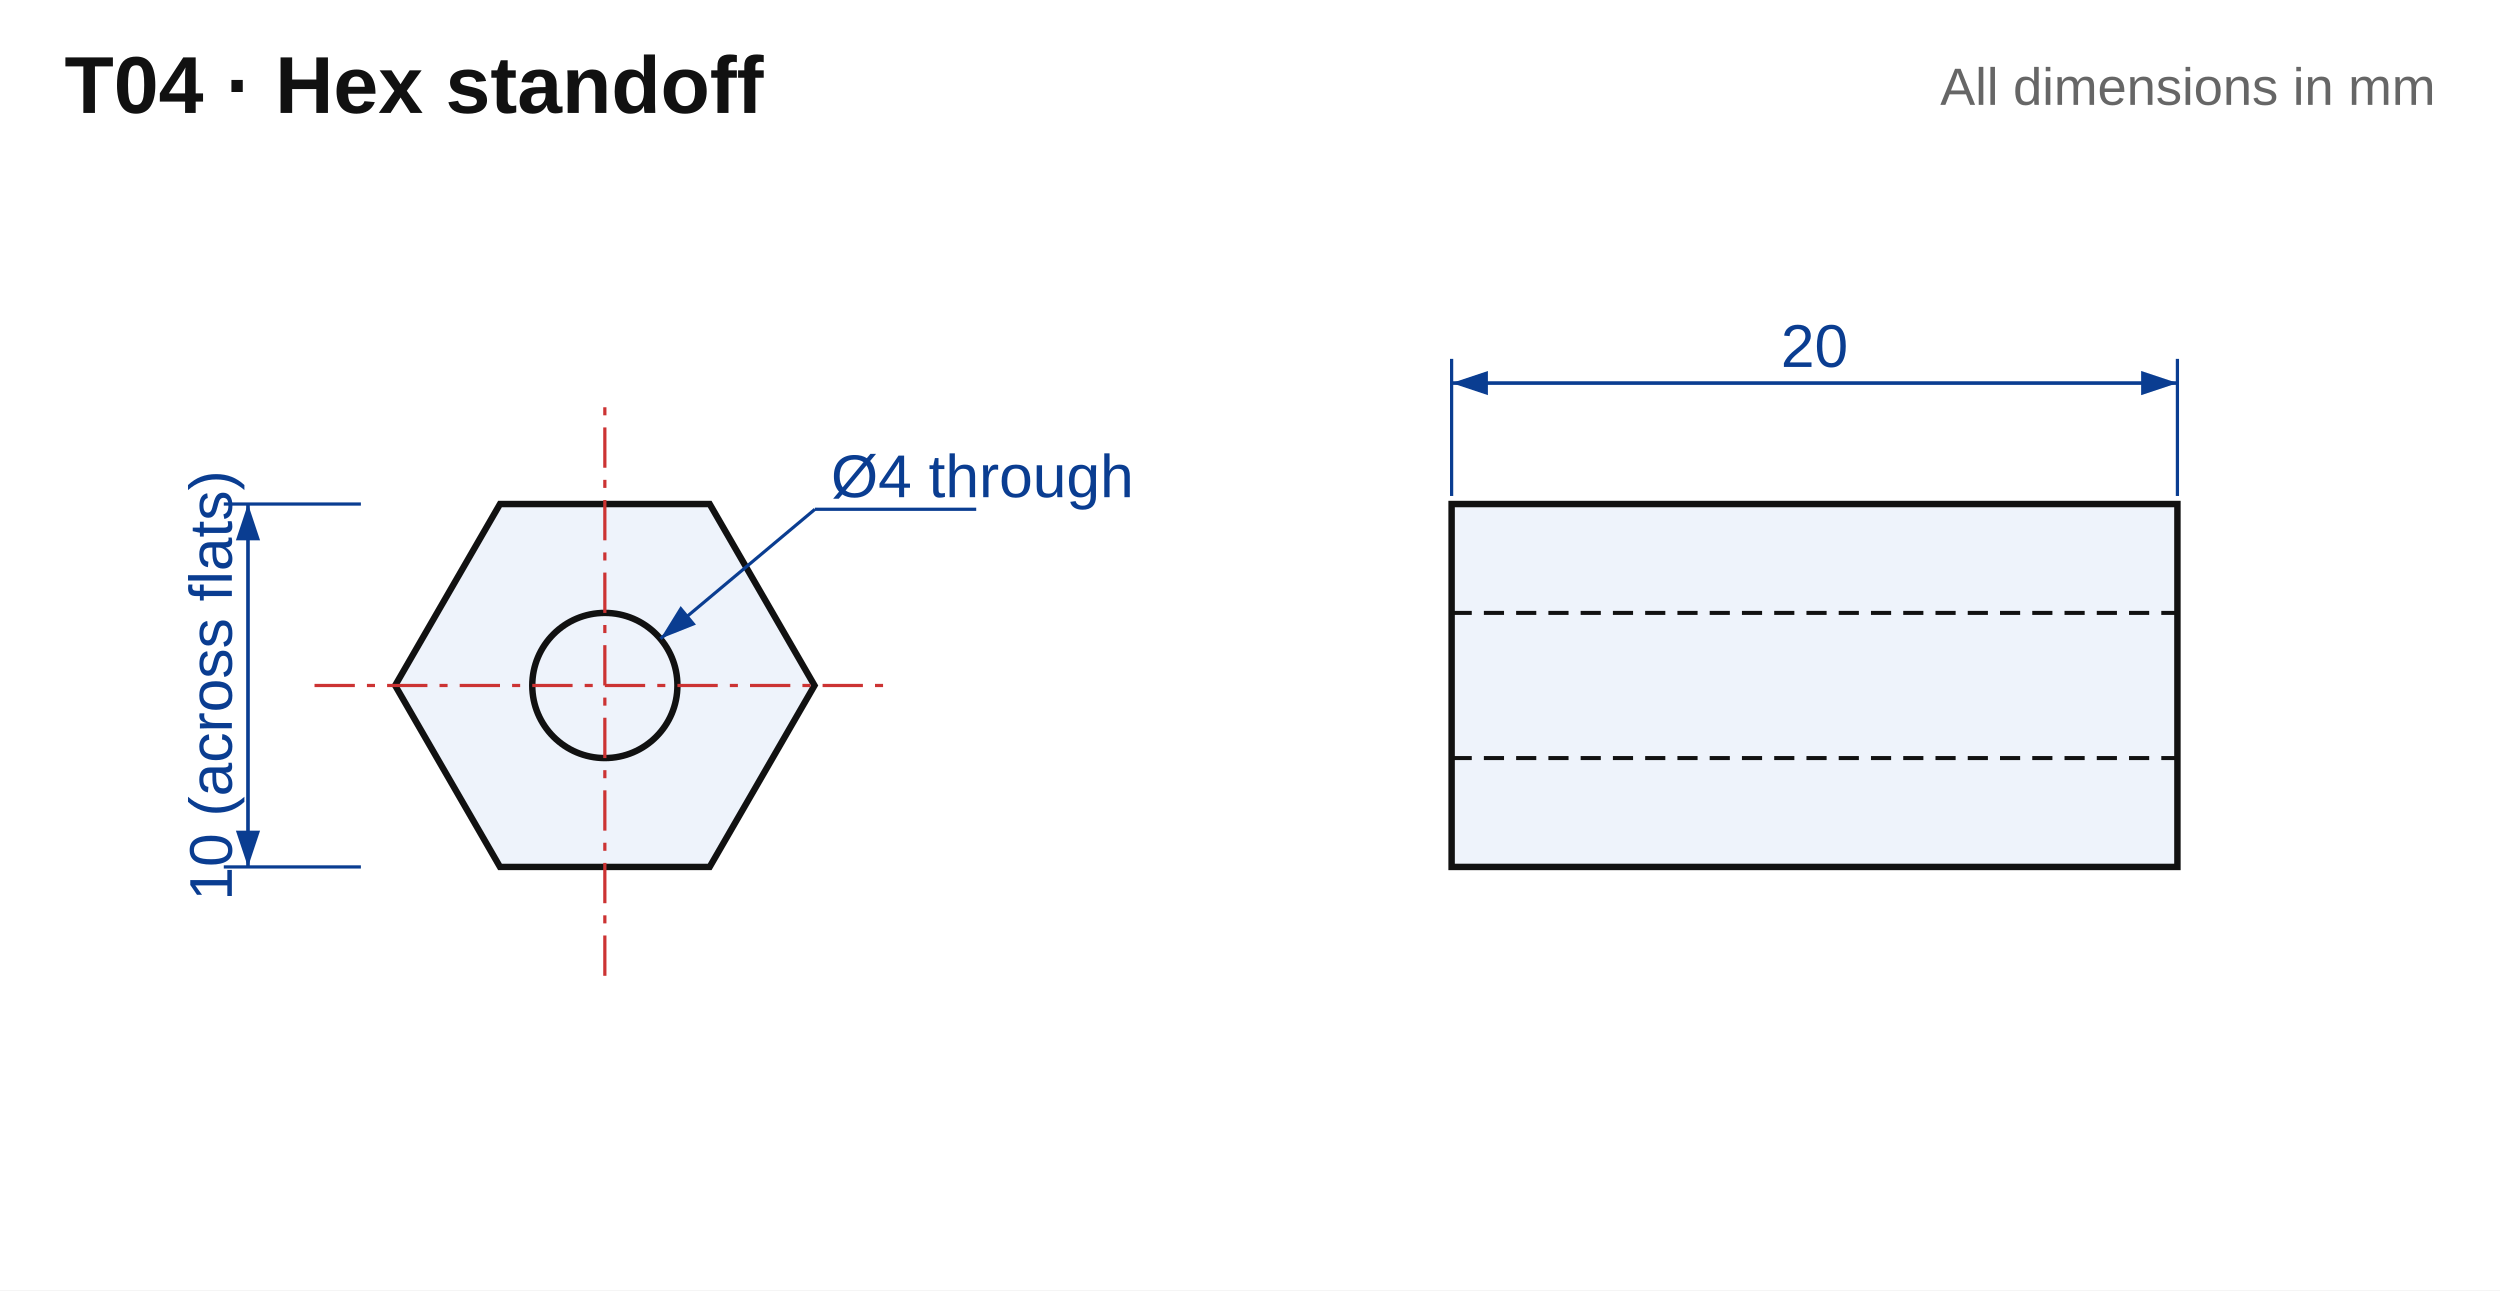
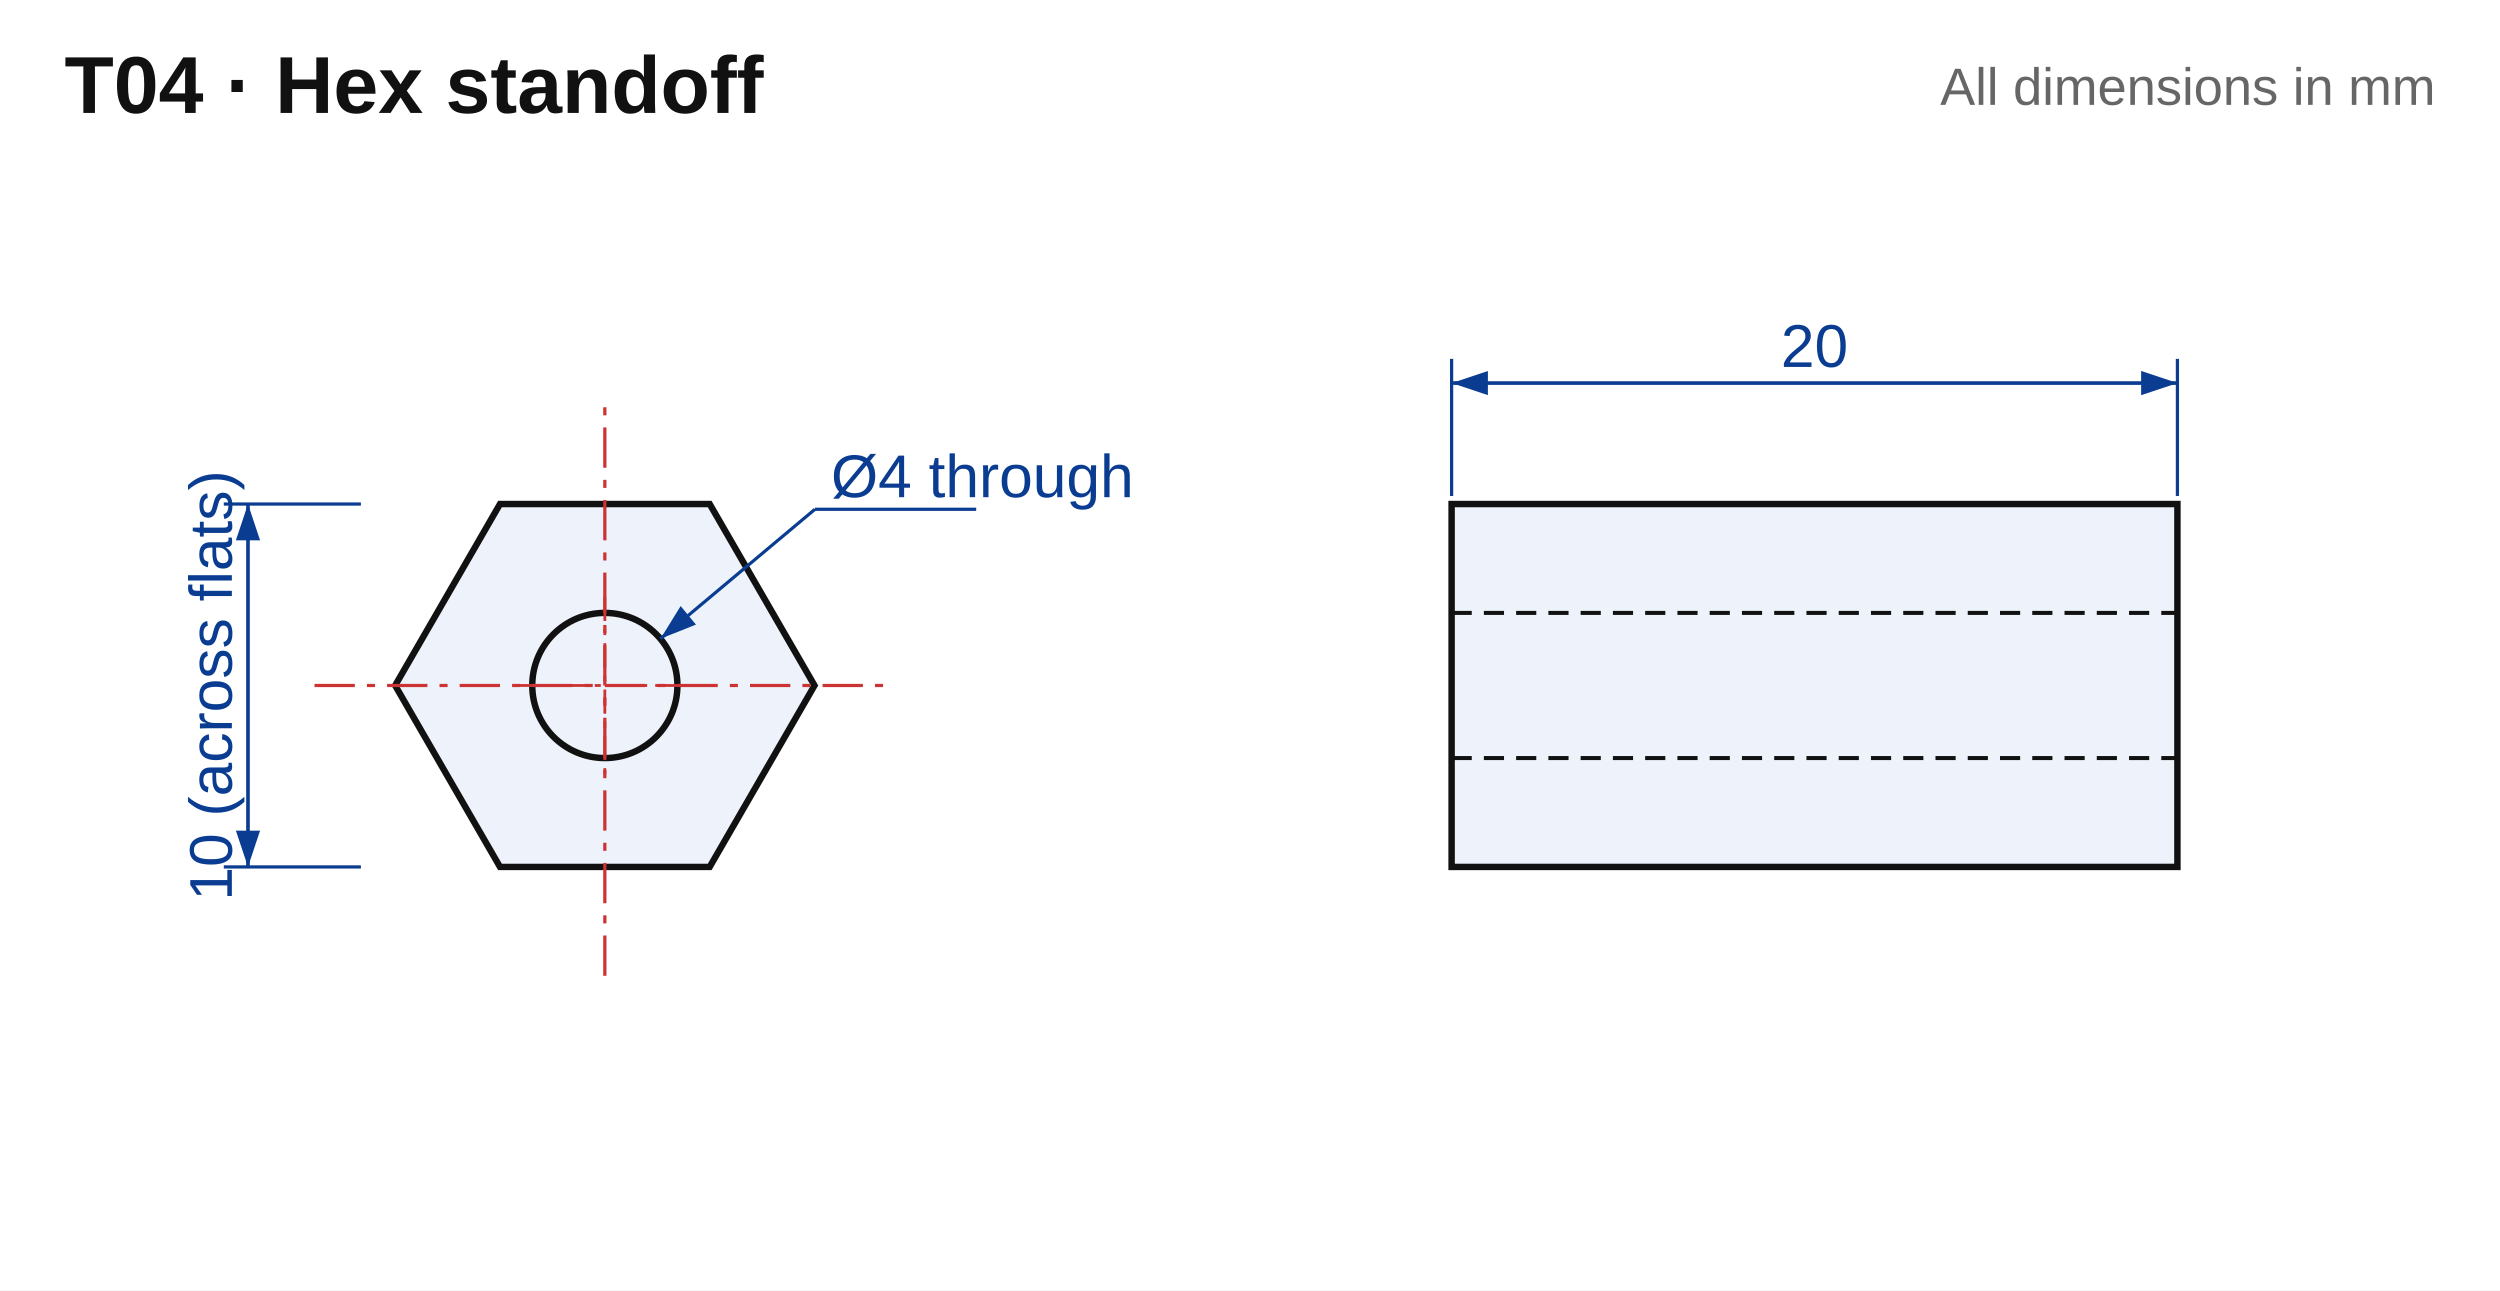
<svg xmlns="http://www.w3.org/2000/svg" viewBox="0 0 620 320" width="620" height="320">
  <rect width="100%" height="100%" fill="white" />
  <text x="16" y="28" font-size="20" font-weight="bold" font-family="Arial,Helvetica,sans-serif" fill="#111">T04 · Hex standoff</text>
  <text x="604" y="26" font-size="13" text-anchor="end" font-family="Arial,Helvetica,sans-serif" fill="#666">All dimensions in mm</text>
  <polygon points="202.0,170.0 176.0,125.0 124.0,125.0 98.0,170.0 124.0,215.0 176.0,215.0" fill="#eef3fb" stroke="#111" stroke-width="1.6" />
  <circle cx="150.0" cy="170.0" r="18.0" fill="none" stroke="#111" stroke-width="1.6" />
+   <g stroke="#c33" stroke-width="0.7" stroke-dasharray="6 2 1.5 2">
+     <line x1="128.0" y1="170.0" x2="172.0" y2="170.0" />
+     <line x1="150.0" y1="148.0" x2="150.0" y2="192.0" />
+   </g>
  <line x1="78.0" y1="170.0" x2="222.0" y2="170.0" stroke="#c33" stroke-width="0.8" stroke-dasharray="10 3 2 3" />
  <line x1="150.0" y1="242.0" x2="150.0" y2="98.0" stroke="#c33" stroke-width="0.8" stroke-dasharray="10 3 2 3" />
  <line x1="89.5" y1="215.0" x2="55.5" y2="215.0" stroke="#0a3d91" stroke-width="0.8" />
  <line x1="89.5" y1="125.0" x2="55.5" y2="125.0" stroke="#0a3d91" stroke-width="0.8" />
  <line x1="61.5" y1="215.0" x2="61.5" y2="125.0" stroke="#0a3d91" stroke-width="0.9" />
  <polygon points="61.5,215.0 58.5,206.0 64.5,206.0" fill="#0a3d91" />
  <polygon points="61.5,125.0 64.5,134.0 58.5,134.0" fill="#0a3d91" />
  <text x="57.5" y="170.0" font-size="15" font-family="Arial,Helvetica,sans-serif" text-anchor="middle" fill="#0a3d91" transform="rotate(-90.0 57.5 170.0)">10 (across flats)</text>
  <line x1="163.8" y1="158.4" x2="202.1" y2="126.3" stroke="#0a3d91" stroke-width="0.8" />
  <polygon points="163.8,158.4 168.8,150.3 172.6,154.9" fill="#0a3d91" />
  <line x1="202.1" y1="126.3" x2="242.1" y2="126.3" stroke="#0a3d91" stroke-width="0.8" />
  <text x="206.1" y="123.3" font-size="15" font-family="Arial,Helvetica,sans-serif" text-anchor="start" fill="#0a3d91">Ø4 through</text>
  <rect x="360.0" y="125.0" width="180.0" height="90.0" rx="0.0" fill="#eef3fb" stroke="#111" stroke-width="1.6" />
  <line x1="360.0" y1="152.0" x2="540.0" y2="152.0" stroke="#111" stroke-width="1" stroke-dasharray="5 3" />
  <line x1="360.0" y1="188.0" x2="540.0" y2="188.0" stroke="#111" stroke-width="1" stroke-dasharray="5 3" />
  <line x1="360.0" y1="123.0" x2="360.0" y2="89.0" stroke="#0a3d91" stroke-width="0.8" />
  <line x1="540.0" y1="123.0" x2="540.0" y2="89.0" stroke="#0a3d91" stroke-width="0.8" />
  <line x1="360.0" y1="95.0" x2="540.0" y2="95.0" stroke="#0a3d91" stroke-width="0.9" />
  <polygon points="360.0,95.0 369.0,92.0 369.0,98.0" fill="#0a3d91" />
  <polygon points="540.0,95.0 531.0,98.0 531.0,92.0" fill="#0a3d91" />
  <text x="450.0" y="91.0" font-size="15" font-family="Arial,Helvetica,sans-serif" text-anchor="middle" fill="#0a3d91">20</text>
</svg>
